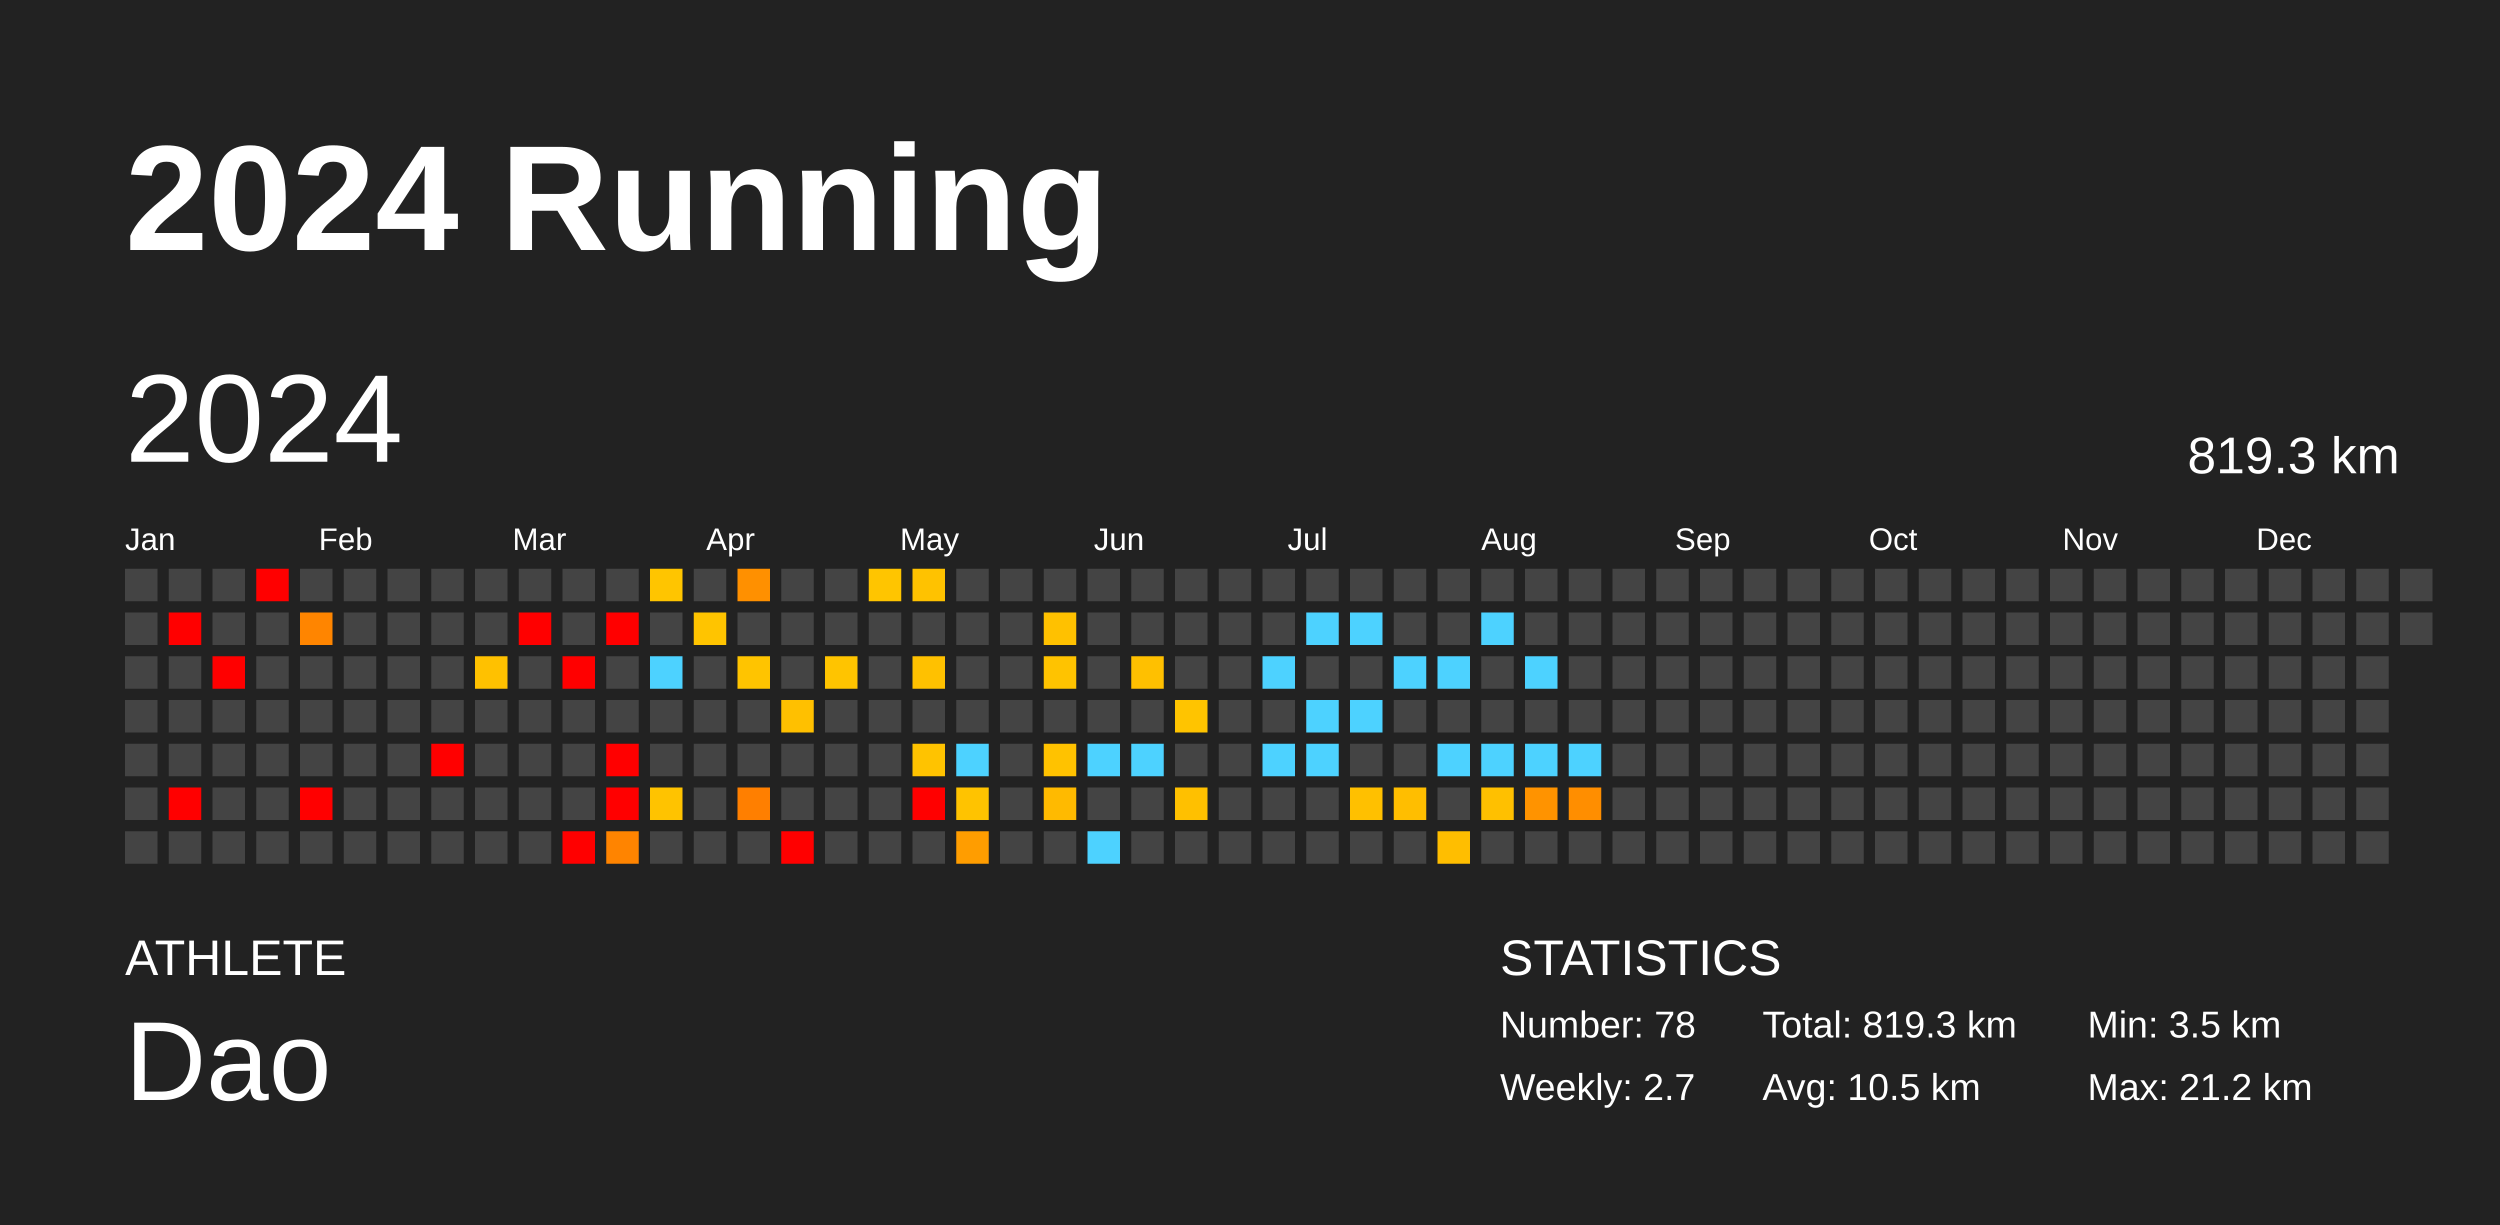
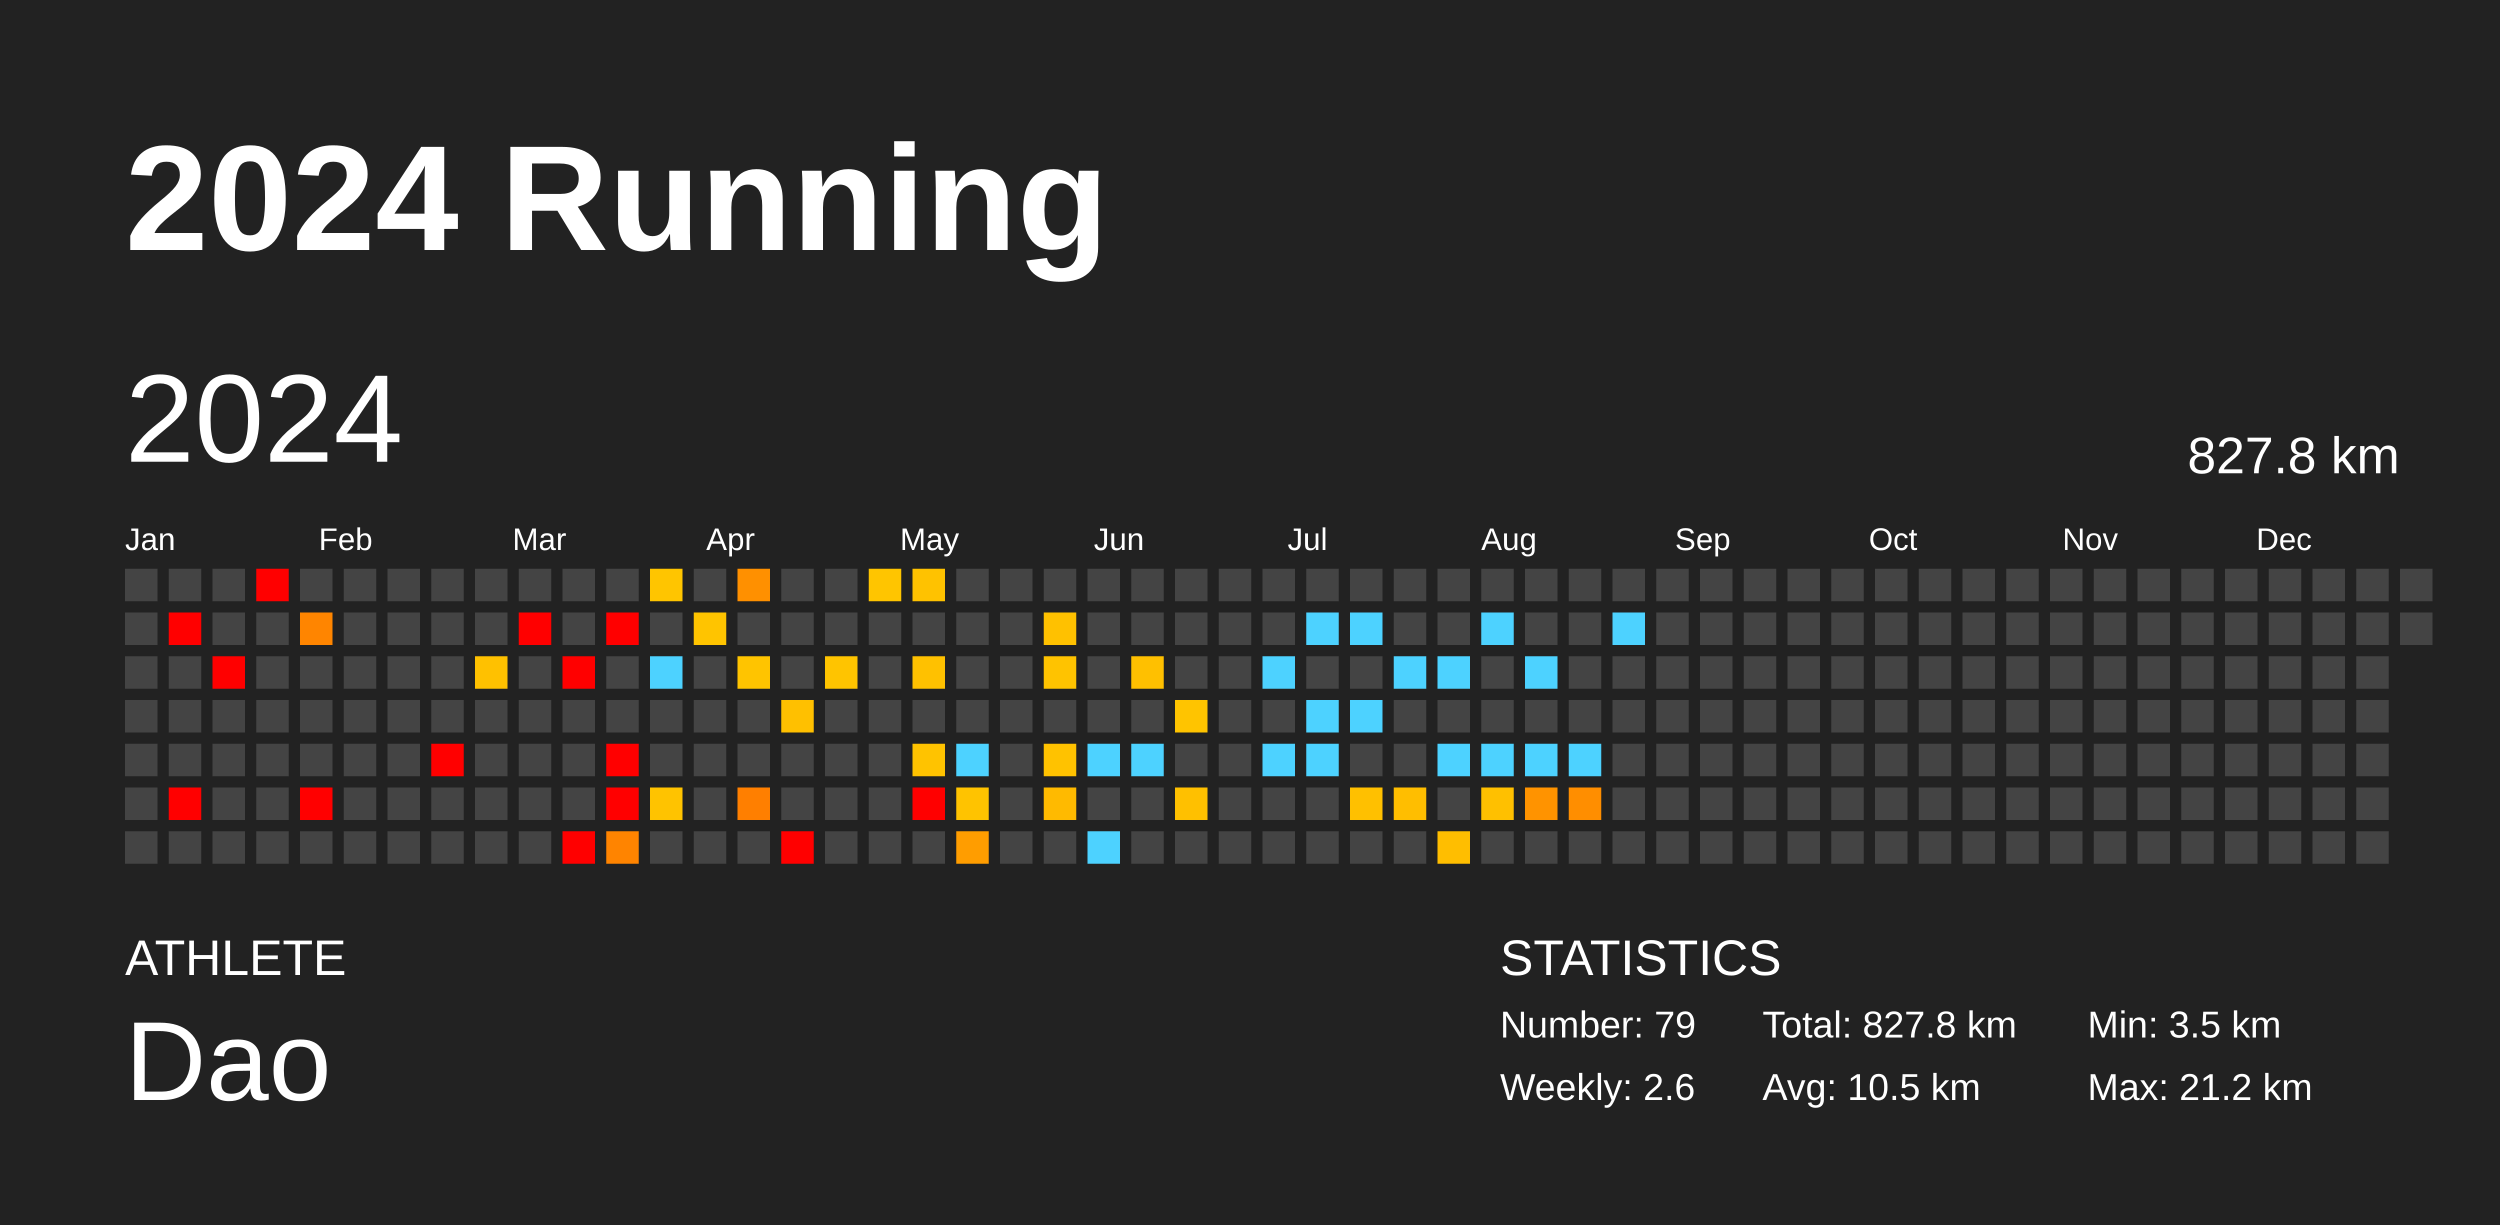
<svg xmlns="http://www.w3.org/2000/svg" baseProfile="full" height="98mm" version="1.1" viewBox="0,0,200,98" width="200mm">
  <defs />
  <rect fill="#222222" height="98" width="200" x="0" y="0" />
  <text fill="#FFFFFF" style="font-size:12px; font-family:Arial; font-weight:bold;" x="10" y="20">2024 Running</text>
  <text fill="#FFFFFF" style="font-size:4px; font-family:Arial" x="10" y="78">ATHLETE</text>
  <text fill="#FFFFFF" style="font-size:9px; font-family:Arial" x="10" y="88">Dao</text>
  <text fill="#FFFFFF" style="font-size:4px; font-family:Arial" x="120" y="78">STATISTICS</text>
-   <text fill="#FFFFFF" style="font-size:3px; font-family:Arial" x="120" y="83">Number: 78</text>
-   <text fill="#FFFFFF" style="font-size:3px; font-family:Arial" x="120" y="88">Weekly: 2.7</text>
-   <text fill="#FFFFFF" style="font-size:3px; font-family:Arial" x="141" y="83">Total: 819.3 km</text>
+   <text fill="#FFFFFF" style="font-size:3px; font-family:Arial" x="120" y="83">Number: 79</text>
+   <text fill="#FFFFFF" style="font-size:3px; font-family:Arial" x="120" y="88">Weekly: 2.6</text>
+   <text fill="#FFFFFF" style="font-size:3px; font-family:Arial" x="141" y="83">Total: 827.8 km</text>
  <text fill="#FFFFFF" style="font-size:3px; font-family:Arial" x="141" y="88">Avg: 10.5 km</text>
  <text fill="#FFFFFF" style="font-size:3px; font-family:Arial" x="167" y="83">Min: 3.5 km</text>
  <text fill="#FFFFFF" style="font-size:3px; font-family:Arial" x="167" y="88">Max: 21.2 km</text>
  <text dominant-baseline="hanging" fill="#FFFFFF" style="font-size:10.0px; font-family:Arial;" x="10" y="30">2024</text>
-   <text dominant-baseline="hanging" fill="#FFFFFF" style="font-size:4.125px; font-family:Arial;" x="175" y="35">819.3 km</text>
+   <text dominant-baseline="hanging" fill="#FFFFFF" style="font-size:4.125px; font-family:Arial;" x="175" y="35">827.8 km</text>
  <text fill="#FFFFFF" style="font-size:2.5px; font-family:Arial" x="10.0" y="44">Jan</text>
  <text fill="#FFFFFF" style="font-size:2.5px; font-family:Arial" x="25.5" y="44">Feb</text>
  <text fill="#FFFFFF" style="font-size:2.5px; font-family:Arial" x="41.0" y="44">Mar</text>
  <text fill="#FFFFFF" style="font-size:2.5px; font-family:Arial" x="56.5" y="44">Apr</text>
  <text fill="#FFFFFF" style="font-size:2.5px; font-family:Arial" x="72.0" y="44">May</text>
  <text fill="#FFFFFF" style="font-size:2.5px; font-family:Arial" x="87.5" y="44">Jun</text>
  <text fill="#FFFFFF" style="font-size:2.5px; font-family:Arial" x="103.0" y="44">Jul</text>
  <text fill="#FFFFFF" style="font-size:2.5px; font-family:Arial" x="118.5" y="44">Aug</text>
  <text fill="#FFFFFF" style="font-size:2.5px; font-family:Arial" x="134.0" y="44">Sep</text>
  <text fill="#FFFFFF" style="font-size:2.5px; font-family:Arial" x="149.5" y="44">Oct</text>
  <text fill="#FFFFFF" style="font-size:2.5px; font-family:Arial" x="165.0" y="44">Nov</text>
  <text fill="#FFFFFF" style="font-size:2.5px; font-family:Arial" x="180.5" y="44">Dec</text>
  <rect fill="#444444" height="2.6" width="2.6" x="10.0" y="45.5" />
  <rect fill="#444444" height="2.6" width="2.6" x="10.0" y="49.0" />
  <rect fill="#444444" height="2.6" width="2.6" x="10.0" y="52.5" />
  <rect fill="#444444" height="2.6" width="2.6" x="10.0" y="56.0" />
  <rect fill="#444444" height="2.6" width="2.6" x="10.0" y="59.5" />
  <rect fill="#444444" height="2.6" width="2.6" x="10.0" y="63.0" />
  <rect fill="#444444" height="2.6" width="2.6" x="10.0" y="66.5" />
  <rect fill="#444444" height="2.6" width="2.6" x="13.5" y="45.5" />
  <rect fill="red" height="2.6" width="2.6" x="13.5" y="49.0" />
  <rect fill="#444444" height="2.6" width="2.6" x="13.5" y="52.5" />
  <rect fill="#444444" height="2.6" width="2.6" x="13.5" y="56.0" />
  <rect fill="#444444" height="2.6" width="2.6" x="13.5" y="59.5" />
  <rect fill="red" height="2.6" width="2.6" x="13.5" y="63.0" />
  <rect fill="#444444" height="2.6" width="2.6" x="13.5" y="66.5" />
  <rect fill="#444444" height="2.6" width="2.6" x="17.0" y="45.5" />
  <rect fill="#444444" height="2.6" width="2.6" x="17.0" y="49.0" />
  <rect fill="red" height="2.6" width="2.6" x="17.0" y="52.5" />
  <rect fill="#444444" height="2.6" width="2.6" x="17.0" y="56.0" />
  <rect fill="#444444" height="2.6" width="2.6" x="17.0" y="59.5" />
  <rect fill="#444444" height="2.6" width="2.6" x="17.0" y="63.0" />
  <rect fill="#444444" height="2.6" width="2.6" x="17.0" y="66.5" />
  <rect fill="red" height="2.6" width="2.6" x="20.5" y="45.5" />
  <rect fill="#444444" height="2.6" width="2.6" x="20.5" y="49.0" />
  <rect fill="#444444" height="2.6" width="2.6" x="20.5" y="52.5" />
  <rect fill="#444444" height="2.6" width="2.6" x="20.5" y="56.0" />
  <rect fill="#444444" height="2.6" width="2.6" x="20.5" y="59.5" />
  <rect fill="#444444" height="2.6" width="2.6" x="20.5" y="63.0" />
  <rect fill="#444444" height="2.6" width="2.6" x="20.5" y="66.5" />
  <rect fill="#444444" height="2.6" width="2.6" x="24.0" y="45.5" />
  <rect fill="#ff8500" height="2.6" width="2.6" x="24.0" y="49.0" />
  <rect fill="#444444" height="2.6" width="2.6" x="24.0" y="52.5" />
  <rect fill="#444444" height="2.6" width="2.6" x="24.0" y="56.0" />
  <rect fill="#444444" height="2.6" width="2.6" x="24.0" y="59.5" />
  <rect fill="red" height="2.6" width="2.6" x="24.0" y="63.0" />
  <rect fill="#444444" height="2.6" width="2.6" x="24.0" y="66.5" />
  <rect fill="#444444" height="2.6" width="2.6" x="27.5" y="45.5" />
  <rect fill="#444444" height="2.6" width="2.6" x="27.5" y="49.0" />
  <rect fill="#444444" height="2.6" width="2.6" x="27.5" y="52.5" />
  <rect fill="#444444" height="2.6" width="2.6" x="27.5" y="56.0" />
  <rect fill="#444444" height="2.6" width="2.6" x="27.5" y="59.5" />
  <rect fill="#444444" height="2.6" width="2.6" x="27.5" y="63.0" />
  <rect fill="#444444" height="2.6" width="2.6" x="27.5" y="66.5" />
  <rect fill="#444444" height="2.6" width="2.6" x="31.0" y="45.5" />
  <rect fill="#444444" height="2.6" width="2.6" x="31.0" y="49.0" />
  <rect fill="#444444" height="2.6" width="2.6" x="31.0" y="52.5" />
  <rect fill="#444444" height="2.6" width="2.6" x="31.0" y="56.0" />
  <rect fill="#444444" height="2.6" width="2.6" x="31.0" y="59.5" />
  <rect fill="#444444" height="2.6" width="2.6" x="31.0" y="63.0" />
  <rect fill="#444444" height="2.6" width="2.6" x="31.0" y="66.5" />
  <rect fill="#444444" height="2.6" width="2.6" x="34.5" y="45.5" />
  <rect fill="#444444" height="2.6" width="2.6" x="34.5" y="49.0" />
  <rect fill="#444444" height="2.6" width="2.6" x="34.5" y="52.5" />
  <rect fill="#444444" height="2.6" width="2.6" x="34.5" y="56.0" />
  <rect fill="red" height="2.6" width="2.6" x="34.5" y="59.5" />
  <rect fill="#444444" height="2.6" width="2.6" x="34.5" y="63.0" />
  <rect fill="#444444" height="2.6" width="2.6" x="34.5" y="66.5" />
  <rect fill="#444444" height="2.6" width="2.6" x="38.0" y="45.5" />
  <rect fill="#444444" height="2.6" width="2.6" x="38.0" y="49.0" />
  <rect fill="#ffc100" height="2.6" width="2.6" x="38.0" y="52.5" />
  <rect fill="#444444" height="2.6" width="2.6" x="38.0" y="56.0" />
  <rect fill="#444444" height="2.6" width="2.6" x="38.0" y="59.5" />
  <rect fill="#444444" height="2.6" width="2.6" x="38.0" y="63.0" />
  <rect fill="#444444" height="2.6" width="2.6" x="38.0" y="66.5" />
  <rect fill="#444444" height="2.6" width="2.6" x="41.5" y="45.5" />
  <rect fill="red" height="2.6" width="2.6" x="41.5" y="49.0" />
  <rect fill="#444444" height="2.6" width="2.6" x="41.5" y="52.5" />
  <rect fill="#444444" height="2.6" width="2.6" x="41.5" y="56.0" />
  <rect fill="#444444" height="2.6" width="2.6" x="41.5" y="59.5" />
  <rect fill="#444444" height="2.6" width="2.6" x="41.5" y="63.0" />
  <rect fill="#444444" height="2.6" width="2.6" x="41.5" y="66.5" />
  <rect fill="#444444" height="2.6" width="2.6" x="45.0" y="45.5" />
  <rect fill="#444444" height="2.6" width="2.6" x="45.0" y="49.0" />
  <rect fill="red" height="2.6" width="2.6" x="45.0" y="52.5" />
  <rect fill="#444444" height="2.6" width="2.6" x="45.0" y="56.0" />
  <rect fill="#444444" height="2.6" width="2.6" x="45.0" y="59.5" />
  <rect fill="#444444" height="2.6" width="2.6" x="45.0" y="63.0" />
  <rect fill="red" height="2.6" width="2.6" x="45.0" y="66.5" />
  <rect fill="#444444" height="2.6" width="2.6" x="48.5" y="45.5" />
  <rect fill="red" height="2.6" width="2.6" x="48.5" y="49.0" />
  <rect fill="#444444" height="2.6" width="2.6" x="48.5" y="52.5" />
  <rect fill="#444444" height="2.6" width="2.6" x="48.5" y="56.0" />
  <rect fill="red" height="2.6" width="2.6" x="48.5" y="59.5" />
  <rect fill="red" height="2.6" width="2.6" x="48.5" y="63.0" />
  <rect fill="#ff8400" height="2.6" width="2.6" x="48.5" y="66.5" />
  <rect fill="#ffc500" height="2.6" width="2.6" x="52.0" y="45.5" />
  <rect fill="#444444" height="2.6" width="2.6" x="52.0" y="49.0" />
  <rect fill="#4dd2ff" height="2.6" width="2.6" x="52.0" y="52.5" />
  <rect fill="#444444" height="2.6" width="2.6" x="52.0" y="56.0" />
  <rect fill="#444444" height="2.6" width="2.6" x="52.0" y="59.5" />
  <rect fill="#ffc300" height="2.6" width="2.6" x="52.0" y="63.0" />
  <rect fill="#444444" height="2.6" width="2.6" x="52.0" y="66.5" />
  <rect fill="#444444" height="2.6" width="2.6" x="55.5" y="45.5" />
  <rect fill="#ffc400" height="2.6" width="2.6" x="55.5" y="49.0" />
  <rect fill="#444444" height="2.6" width="2.6" x="55.5" y="52.5" />
  <rect fill="#444444" height="2.6" width="2.6" x="55.5" y="56.0" />
  <rect fill="#444444" height="2.6" width="2.6" x="55.5" y="59.5" />
  <rect fill="#444444" height="2.6" width="2.6" x="55.5" y="63.0" />
  <rect fill="#444444" height="2.6" width="2.6" x="55.5" y="66.5" />
  <rect fill="#ff9000" height="2.6" width="2.6" x="59.0" y="45.5" />
  <rect fill="#444444" height="2.6" width="2.6" x="59.0" y="49.0" />
  <rect fill="#ffc400" height="2.6" width="2.6" x="59.0" y="52.5" />
  <rect fill="#444444" height="2.6" width="2.6" x="59.0" y="56.0" />
  <rect fill="#444444" height="2.6" width="2.6" x="59.0" y="59.5" />
  <rect fill="#ff7f00" height="2.6" width="2.6" x="59.0" y="63.0" />
  <rect fill="#444444" height="2.6" width="2.6" x="59.0" y="66.5" />
  <rect fill="#444444" height="2.6" width="2.6" x="62.5" y="45.5" />
  <rect fill="#444444" height="2.6" width="2.6" x="62.5" y="49.0" />
  <rect fill="#444444" height="2.6" width="2.6" x="62.5" y="52.5" />
  <rect fill="#ffc000" height="2.6" width="2.6" x="62.5" y="56.0" />
  <rect fill="#444444" height="2.6" width="2.6" x="62.5" y="59.5" />
  <rect fill="#444444" height="2.6" width="2.6" x="62.5" y="63.0" />
  <rect fill="red" height="2.6" width="2.6" x="62.5" y="66.5" />
  <rect fill="#444444" height="2.6" width="2.6" x="66.0" y="45.5" />
  <rect fill="#444444" height="2.6" width="2.6" x="66.0" y="49.0" />
  <rect fill="#ffc400" height="2.6" width="2.6" x="66.0" y="52.5" />
  <rect fill="#444444" height="2.6" width="2.6" x="66.0" y="56.0" />
  <rect fill="#444444" height="2.6" width="2.6" x="66.0" y="59.5" />
  <rect fill="#444444" height="2.6" width="2.6" x="66.0" y="63.0" />
  <rect fill="#444444" height="2.6" width="2.6" x="66.0" y="66.5" />
  <rect fill="#ffc500" height="2.6" width="2.6" x="69.5" y="45.5" />
  <rect fill="#444444" height="2.6" width="2.6" x="69.5" y="49.0" />
  <rect fill="#444444" height="2.6" width="2.6" x="69.5" y="52.5" />
  <rect fill="#444444" height="2.6" width="2.6" x="69.5" y="56.0" />
  <rect fill="#444444" height="2.6" width="2.6" x="69.5" y="59.5" />
  <rect fill="#444444" height="2.6" width="2.6" x="69.5" y="63.0" />
  <rect fill="#444444" height="2.6" width="2.6" x="69.5" y="66.5" />
  <rect fill="#ffc200" height="2.6" width="2.6" x="73.0" y="45.5" />
  <rect fill="#444444" height="2.6" width="2.6" x="73.0" y="49.0" />
  <rect fill="#ffc100" height="2.6" width="2.6" x="73.0" y="52.5" />
  <rect fill="#444444" height="2.6" width="2.6" x="73.0" y="56.0" />
  <rect fill="#ffc300" height="2.6" width="2.6" x="73.0" y="59.5" />
  <rect fill="red" height="2.6" width="2.6" x="73.0" y="63.0" />
  <rect fill="#444444" height="2.6" width="2.6" x="73.0" y="66.5" />
  <rect fill="#444444" height="2.6" width="2.6" x="76.5" y="45.5" />
  <rect fill="#444444" height="2.6" width="2.6" x="76.5" y="49.0" />
  <rect fill="#444444" height="2.6" width="2.6" x="76.5" y="52.5" />
  <rect fill="#444444" height="2.6" width="2.6" x="76.5" y="56.0" />
  <rect fill="#4dd2ff" height="2.6" width="2.6" x="76.5" y="59.5" />
  <rect fill="#ffc300" height="2.6" width="2.6" x="76.5" y="63.0" />
  <rect fill="#ff9d00" height="2.6" width="2.6" x="76.5" y="66.5" />
  <rect fill="#444444" height="2.6" width="2.6" x="80.0" y="45.5" />
  <rect fill="#444444" height="2.6" width="2.6" x="80.0" y="49.0" />
  <rect fill="#444444" height="2.6" width="2.6" x="80.0" y="52.5" />
  <rect fill="#444444" height="2.6" width="2.6" x="80.0" y="56.0" />
  <rect fill="#444444" height="2.6" width="2.6" x="80.0" y="59.5" />
  <rect fill="#444444" height="2.6" width="2.6" x="80.0" y="63.0" />
  <rect fill="#444444" height="2.6" width="2.6" x="80.0" y="66.5" />
  <rect fill="#444444" height="2.6" width="2.6" x="83.5" y="45.5" />
  <rect fill="#ffc100" height="2.6" width="2.6" x="83.5" y="49.0" />
  <rect fill="#ffc300" height="2.6" width="2.6" x="83.5" y="52.5" />
  <rect fill="#444444" height="2.6" width="2.6" x="83.5" y="56.0" />
  <rect fill="#ffc200" height="2.6" width="2.6" x="83.5" y="59.5" />
  <rect fill="#ffba00" height="2.6" width="2.6" x="83.5" y="63.0" />
  <rect fill="#444444" height="2.6" width="2.6" x="83.5" y="66.5" />
  <rect fill="#444444" height="2.6" width="2.6" x="87.0" y="45.5" />
  <rect fill="#444444" height="2.6" width="2.6" x="87.0" y="49.0" />
  <rect fill="#444444" height="2.6" width="2.6" x="87.0" y="52.5" />
  <rect fill="#444444" height="2.6" width="2.6" x="87.0" y="56.0" />
  <rect fill="#4dd2ff" height="2.6" width="2.6" x="87.0" y="59.5" />
  <rect fill="#444444" height="2.6" width="2.6" x="87.0" y="63.0" />
  <rect fill="#4dd2ff" height="2.6" width="2.6" x="87.0" y="66.5" />
  <rect fill="#444444" height="2.6" width="2.6" x="90.5" y="45.5" />
  <rect fill="#444444" height="2.6" width="2.6" x="90.5" y="49.0" />
  <rect fill="#ffc000" height="2.6" width="2.6" x="90.5" y="52.5" />
  <rect fill="#444444" height="2.6" width="2.6" x="90.5" y="56.0" />
  <rect fill="#4dd2ff" height="2.6" width="2.6" x="90.5" y="59.5" />
  <rect fill="#444444" height="2.6" width="2.6" x="90.5" y="63.0" />
  <rect fill="#444444" height="2.6" width="2.6" x="90.5" y="66.5" />
  <rect fill="#444444" height="2.6" width="2.6" x="94.0" y="45.5" />
  <rect fill="#444444" height="2.6" width="2.6" x="94.0" y="49.0" />
  <rect fill="#444444" height="2.6" width="2.6" x="94.0" y="52.5" />
  <rect fill="#ffc400" height="2.6" width="2.6" x="94.0" y="56.0" />
  <rect fill="#444444" height="2.6" width="2.6" x="94.0" y="59.5" />
  <rect fill="#ffc000" height="2.6" width="2.6" x="94.0" y="63.0" />
  <rect fill="#444444" height="2.6" width="2.6" x="94.0" y="66.5" />
  <rect fill="#444444" height="2.6" width="2.6" x="97.5" y="45.5" />
  <rect fill="#444444" height="2.6" width="2.6" x="97.5" y="49.0" />
  <rect fill="#444444" height="2.6" width="2.6" x="97.5" y="52.5" />
  <rect fill="#444444" height="2.6" width="2.6" x="97.5" y="56.0" />
  <rect fill="#444444" height="2.6" width="2.6" x="97.5" y="59.5" />
  <rect fill="#444444" height="2.6" width="2.6" x="97.5" y="63.0" />
  <rect fill="#444444" height="2.6" width="2.6" x="97.5" y="66.5" />
  <rect fill="#444444" height="2.6" width="2.6" x="101.0" y="45.5" />
  <rect fill="#444444" height="2.6" width="2.6" x="101.0" y="49.0" />
  <rect fill="#4dd2ff" height="2.6" width="2.6" x="101.0" y="52.5" />
  <rect fill="#444444" height="2.6" width="2.6" x="101.0" y="56.0" />
  <rect fill="#4dd2ff" height="2.6" width="2.6" x="101.0" y="59.5" />
  <rect fill="#444444" height="2.6" width="2.6" x="101.0" y="63.0" />
  <rect fill="#444444" height="2.6" width="2.6" x="101.0" y="66.5" />
  <rect fill="#444444" height="2.6" width="2.6" x="104.5" y="45.5" />
  <rect fill="#4dd2ff" height="2.6" width="2.6" x="104.5" y="49.0" />
  <rect fill="#444444" height="2.6" width="2.6" x="104.5" y="52.5" />
  <rect fill="#4dd2ff" height="2.6" width="2.6" x="104.5" y="56.0" />
  <rect fill="#4dd2ff" height="2.6" width="2.6" x="104.5" y="59.5" />
  <rect fill="#444444" height="2.6" width="2.6" x="104.5" y="63.0" />
  <rect fill="#444444" height="2.6" width="2.6" x="104.5" y="66.5" />
  <rect fill="#444444" height="2.6" width="2.6" x="108.0" y="45.5" />
  <rect fill="#4dd2ff" height="2.6" width="2.6" x="108.0" y="49.0" />
  <rect fill="#444444" height="2.6" width="2.6" x="108.0" y="52.5" />
  <rect fill="#4dd2ff" height="2.6" width="2.6" x="108.0" y="56.0" />
  <rect fill="#444444" height="2.6" width="2.6" x="108.0" y="59.5" />
  <rect fill="#ffc000" height="2.6" width="2.6" x="108.0" y="63.0" />
  <rect fill="#444444" height="2.6" width="2.6" x="108.0" y="66.5" />
  <rect fill="#444444" height="2.6" width="2.6" x="111.5" y="45.5" />
  <rect fill="#444444" height="2.6" width="2.6" x="111.5" y="49.0" />
  <rect fill="#4dd2ff" height="2.6" width="2.6" x="111.5" y="52.5" />
  <rect fill="#444444" height="2.6" width="2.6" x="111.5" y="56.0" />
  <rect fill="#444444" height="2.6" width="2.6" x="111.5" y="59.5" />
  <rect fill="#ffbe00" height="2.6" width="2.6" x="111.5" y="63.0" />
  <rect fill="#444444" height="2.6" width="2.6" x="111.5" y="66.5" />
  <rect fill="#444444" height="2.6" width="2.6" x="115.0" y="45.5" />
  <rect fill="#444444" height="2.6" width="2.6" x="115.0" y="49.0" />
  <rect fill="#4dd2ff" height="2.6" width="2.6" x="115.0" y="52.5" />
  <rect fill="#444444" height="2.6" width="2.6" x="115.0" y="56.0" />
  <rect fill="#4dd2ff" height="2.6" width="2.6" x="115.0" y="59.5" />
  <rect fill="#444444" height="2.6" width="2.6" x="115.0" y="63.0" />
  <rect fill="#ffbe00" height="2.6" width="2.6" x="115.0" y="66.5" />
  <rect fill="#444444" height="2.6" width="2.6" x="118.5" y="45.5" />
  <rect fill="#4dd2ff" height="2.6" width="2.6" x="118.5" y="49.0" />
  <rect fill="#444444" height="2.6" width="2.6" x="118.5" y="52.5" />
  <rect fill="#444444" height="2.6" width="2.6" x="118.5" y="56.0" />
  <rect fill="#4dd2ff" height="2.6" width="2.6" x="118.5" y="59.5" />
  <rect fill="#ffc000" height="2.6" width="2.6" x="118.5" y="63.0" />
  <rect fill="#444444" height="2.6" width="2.6" x="118.5" y="66.5" />
  <rect fill="#444444" height="2.6" width="2.6" x="122.0" y="45.5" />
  <rect fill="#444444" height="2.6" width="2.6" x="122.0" y="49.0" />
  <rect fill="#4dd2ff" height="2.6" width="2.6" x="122.0" y="52.5" />
  <rect fill="#444444" height="2.6" width="2.6" x="122.0" y="56.0" />
  <rect fill="#4dd2ff" height="2.6" width="2.6" x="122.0" y="59.5" />
  <rect fill="#ff9300" height="2.6" width="2.6" x="122.0" y="63.0" />
  <rect fill="#444444" height="2.6" width="2.6" x="122.0" y="66.5" />
  <rect fill="#444444" height="2.6" width="2.6" x="125.5" y="45.5" />
  <rect fill="#444444" height="2.6" width="2.6" x="125.5" y="49.0" />
  <rect fill="#444444" height="2.6" width="2.6" x="125.5" y="52.5" />
  <rect fill="#444444" height="2.6" width="2.6" x="125.5" y="56.0" />
  <rect fill="#4dd2ff" height="2.6" width="2.6" x="125.5" y="59.5" />
  <rect fill="#ff8e00" height="2.6" width="2.6" x="125.5" y="63.0" />
  <rect fill="#444444" height="2.6" width="2.6" x="125.5" y="66.5" />
  <rect fill="#444444" height="2.6" width="2.6" x="129.0" y="45.5" />
-   <rect fill="#444444" height="2.6" width="2.6" x="129.0" y="49.0" />
+   <rect fill="#4dd2ff" height="2.6" width="2.6" x="129.0" y="49.0" />
  <rect fill="#444444" height="2.6" width="2.6" x="129.0" y="52.5" />
  <rect fill="#444444" height="2.6" width="2.6" x="129.0" y="56.0" />
  <rect fill="#444444" height="2.6" width="2.6" x="129.0" y="59.5" />
  <rect fill="#444444" height="2.6" width="2.6" x="129.0" y="63.0" />
  <rect fill="#444444" height="2.6" width="2.6" x="129.0" y="66.5" />
  <rect fill="#444444" height="2.6" width="2.6" x="132.5" y="45.5" />
  <rect fill="#444444" height="2.6" width="2.6" x="132.5" y="49.0" />
  <rect fill="#444444" height="2.6" width="2.6" x="132.5" y="52.5" />
  <rect fill="#444444" height="2.6" width="2.6" x="132.5" y="56.0" />
  <rect fill="#444444" height="2.6" width="2.6" x="132.5" y="59.5" />
  <rect fill="#444444" height="2.6" width="2.6" x="132.5" y="63.0" />
  <rect fill="#444444" height="2.6" width="2.6" x="132.5" y="66.5" />
  <rect fill="#444444" height="2.6" width="2.6" x="136.0" y="45.5" />
  <rect fill="#444444" height="2.6" width="2.6" x="136.0" y="49.0" />
  <rect fill="#444444" height="2.6" width="2.6" x="136.0" y="52.5" />
  <rect fill="#444444" height="2.6" width="2.6" x="136.0" y="56.0" />
  <rect fill="#444444" height="2.6" width="2.6" x="136.0" y="59.5" />
  <rect fill="#444444" height="2.6" width="2.6" x="136.0" y="63.0" />
  <rect fill="#444444" height="2.6" width="2.6" x="136.0" y="66.5" />
  <rect fill="#444444" height="2.6" width="2.6" x="139.5" y="45.5" />
  <rect fill="#444444" height="2.6" width="2.6" x="139.5" y="49.0" />
  <rect fill="#444444" height="2.6" width="2.6" x="139.5" y="52.5" />
  <rect fill="#444444" height="2.6" width="2.6" x="139.5" y="56.0" />
  <rect fill="#444444" height="2.6" width="2.6" x="139.5" y="59.5" />
  <rect fill="#444444" height="2.6" width="2.6" x="139.5" y="63.0" />
  <rect fill="#444444" height="2.6" width="2.6" x="139.5" y="66.5" />
  <rect fill="#444444" height="2.6" width="2.6" x="143.0" y="45.5" />
  <rect fill="#444444" height="2.6" width="2.6" x="143.0" y="49.0" />
  <rect fill="#444444" height="2.6" width="2.6" x="143.0" y="52.5" />
  <rect fill="#444444" height="2.6" width="2.6" x="143.0" y="56.0" />
  <rect fill="#444444" height="2.6" width="2.6" x="143.0" y="59.5" />
  <rect fill="#444444" height="2.6" width="2.6" x="143.0" y="63.0" />
  <rect fill="#444444" height="2.6" width="2.6" x="143.0" y="66.5" />
  <rect fill="#444444" height="2.6" width="2.6" x="146.5" y="45.5" />
  <rect fill="#444444" height="2.6" width="2.6" x="146.5" y="49.0" />
  <rect fill="#444444" height="2.6" width="2.6" x="146.5" y="52.5" />
  <rect fill="#444444" height="2.6" width="2.6" x="146.5" y="56.0" />
  <rect fill="#444444" height="2.6" width="2.6" x="146.5" y="59.5" />
  <rect fill="#444444" height="2.6" width="2.6" x="146.5" y="63.0" />
  <rect fill="#444444" height="2.6" width="2.6" x="146.5" y="66.5" />
  <rect fill="#444444" height="2.6" width="2.6" x="150.0" y="45.5" />
  <rect fill="#444444" height="2.6" width="2.6" x="150.0" y="49.0" />
  <rect fill="#444444" height="2.6" width="2.6" x="150.0" y="52.5" />
  <rect fill="#444444" height="2.6" width="2.6" x="150.0" y="56.0" />
  <rect fill="#444444" height="2.6" width="2.6" x="150.0" y="59.5" />
  <rect fill="#444444" height="2.6" width="2.6" x="150.0" y="63.0" />
  <rect fill="#444444" height="2.6" width="2.6" x="150.0" y="66.5" />
  <rect fill="#444444" height="2.6" width="2.6" x="153.5" y="45.5" />
  <rect fill="#444444" height="2.6" width="2.6" x="153.5" y="49.0" />
  <rect fill="#444444" height="2.6" width="2.6" x="153.5" y="52.5" />
  <rect fill="#444444" height="2.6" width="2.6" x="153.5" y="56.0" />
  <rect fill="#444444" height="2.6" width="2.6" x="153.5" y="59.5" />
  <rect fill="#444444" height="2.6" width="2.6" x="153.5" y="63.0" />
  <rect fill="#444444" height="2.6" width="2.6" x="153.5" y="66.5" />
  <rect fill="#444444" height="2.6" width="2.6" x="157.0" y="45.5" />
  <rect fill="#444444" height="2.6" width="2.6" x="157.0" y="49.0" />
  <rect fill="#444444" height="2.6" width="2.6" x="157.0" y="52.5" />
  <rect fill="#444444" height="2.6" width="2.6" x="157.0" y="56.0" />
  <rect fill="#444444" height="2.6" width="2.6" x="157.0" y="59.5" />
  <rect fill="#444444" height="2.6" width="2.6" x="157.0" y="63.0" />
  <rect fill="#444444" height="2.6" width="2.6" x="157.0" y="66.5" />
  <rect fill="#444444" height="2.6" width="2.6" x="160.5" y="45.5" />
  <rect fill="#444444" height="2.6" width="2.6" x="160.5" y="49.0" />
  <rect fill="#444444" height="2.6" width="2.6" x="160.5" y="52.5" />
  <rect fill="#444444" height="2.6" width="2.6" x="160.5" y="56.0" />
  <rect fill="#444444" height="2.6" width="2.6" x="160.5" y="59.5" />
  <rect fill="#444444" height="2.6" width="2.6" x="160.5" y="63.0" />
  <rect fill="#444444" height="2.6" width="2.6" x="160.5" y="66.5" />
  <rect fill="#444444" height="2.6" width="2.6" x="164.0" y="45.5" />
  <rect fill="#444444" height="2.6" width="2.6" x="164.0" y="49.0" />
  <rect fill="#444444" height="2.6" width="2.6" x="164.0" y="52.5" />
  <rect fill="#444444" height="2.6" width="2.6" x="164.0" y="56.0" />
  <rect fill="#444444" height="2.6" width="2.6" x="164.0" y="59.5" />
  <rect fill="#444444" height="2.6" width="2.6" x="164.0" y="63.0" />
  <rect fill="#444444" height="2.6" width="2.6" x="164.0" y="66.5" />
  <rect fill="#444444" height="2.6" width="2.6" x="167.5" y="45.5" />
  <rect fill="#444444" height="2.6" width="2.6" x="167.5" y="49.0" />
  <rect fill="#444444" height="2.6" width="2.6" x="167.5" y="52.5" />
  <rect fill="#444444" height="2.6" width="2.6" x="167.5" y="56.0" />
  <rect fill="#444444" height="2.6" width="2.6" x="167.5" y="59.5" />
  <rect fill="#444444" height="2.6" width="2.6" x="167.5" y="63.0" />
  <rect fill="#444444" height="2.6" width="2.6" x="167.5" y="66.5" />
  <rect fill="#444444" height="2.6" width="2.6" x="171.0" y="45.5" />
  <rect fill="#444444" height="2.6" width="2.6" x="171.0" y="49.0" />
  <rect fill="#444444" height="2.6" width="2.6" x="171.0" y="52.5" />
  <rect fill="#444444" height="2.6" width="2.6" x="171.0" y="56.0" />
  <rect fill="#444444" height="2.6" width="2.6" x="171.0" y="59.5" />
  <rect fill="#444444" height="2.6" width="2.6" x="171.0" y="63.0" />
  <rect fill="#444444" height="2.6" width="2.6" x="171.0" y="66.5" />
  <rect fill="#444444" height="2.6" width="2.6" x="174.5" y="45.5" />
  <rect fill="#444444" height="2.6" width="2.6" x="174.5" y="49.0" />
  <rect fill="#444444" height="2.6" width="2.6" x="174.5" y="52.5" />
  <rect fill="#444444" height="2.6" width="2.6" x="174.5" y="56.0" />
  <rect fill="#444444" height="2.6" width="2.6" x="174.5" y="59.5" />
  <rect fill="#444444" height="2.6" width="2.6" x="174.5" y="63.0" />
  <rect fill="#444444" height="2.6" width="2.6" x="174.5" y="66.5" />
  <rect fill="#444444" height="2.6" width="2.6" x="178.0" y="45.5" />
  <rect fill="#444444" height="2.6" width="2.6" x="178.0" y="49.0" />
  <rect fill="#444444" height="2.6" width="2.6" x="178.0" y="52.5" />
  <rect fill="#444444" height="2.6" width="2.6" x="178.0" y="56.0" />
  <rect fill="#444444" height="2.6" width="2.6" x="178.0" y="59.5" />
  <rect fill="#444444" height="2.6" width="2.6" x="178.0" y="63.0" />
  <rect fill="#444444" height="2.6" width="2.6" x="178.0" y="66.5" />
  <rect fill="#444444" height="2.6" width="2.6" x="181.5" y="45.5" />
  <rect fill="#444444" height="2.6" width="2.6" x="181.5" y="49.0" />
  <rect fill="#444444" height="2.6" width="2.6" x="181.5" y="52.5" />
  <rect fill="#444444" height="2.6" width="2.6" x="181.5" y="56.0" />
  <rect fill="#444444" height="2.6" width="2.6" x="181.5" y="59.5" />
  <rect fill="#444444" height="2.6" width="2.6" x="181.5" y="63.0" />
  <rect fill="#444444" height="2.6" width="2.6" x="181.5" y="66.5" />
  <rect fill="#444444" height="2.6" width="2.6" x="185.0" y="45.5" />
  <rect fill="#444444" height="2.6" width="2.6" x="185.0" y="49.0" />
  <rect fill="#444444" height="2.6" width="2.6" x="185.0" y="52.5" />
  <rect fill="#444444" height="2.6" width="2.6" x="185.0" y="56.0" />
  <rect fill="#444444" height="2.6" width="2.6" x="185.0" y="59.5" />
  <rect fill="#444444" height="2.6" width="2.6" x="185.0" y="63.0" />
  <rect fill="#444444" height="2.6" width="2.6" x="185.0" y="66.5" />
  <rect fill="#444444" height="2.6" width="2.6" x="188.5" y="45.5" />
  <rect fill="#444444" height="2.6" width="2.6" x="188.5" y="49.0" />
  <rect fill="#444444" height="2.6" width="2.6" x="188.5" y="52.5" />
  <rect fill="#444444" height="2.6" width="2.6" x="188.5" y="56.0" />
  <rect fill="#444444" height="2.6" width="2.6" x="188.5" y="59.5" />
  <rect fill="#444444" height="2.6" width="2.6" x="188.5" y="63.0" />
  <rect fill="#444444" height="2.6" width="2.6" x="188.5" y="66.5" />
  <rect fill="#444444" height="2.6" width="2.6" x="192.0" y="45.5" />
  <rect fill="#444444" height="2.6" width="2.6" x="192.0" y="49.0" />
</svg>
